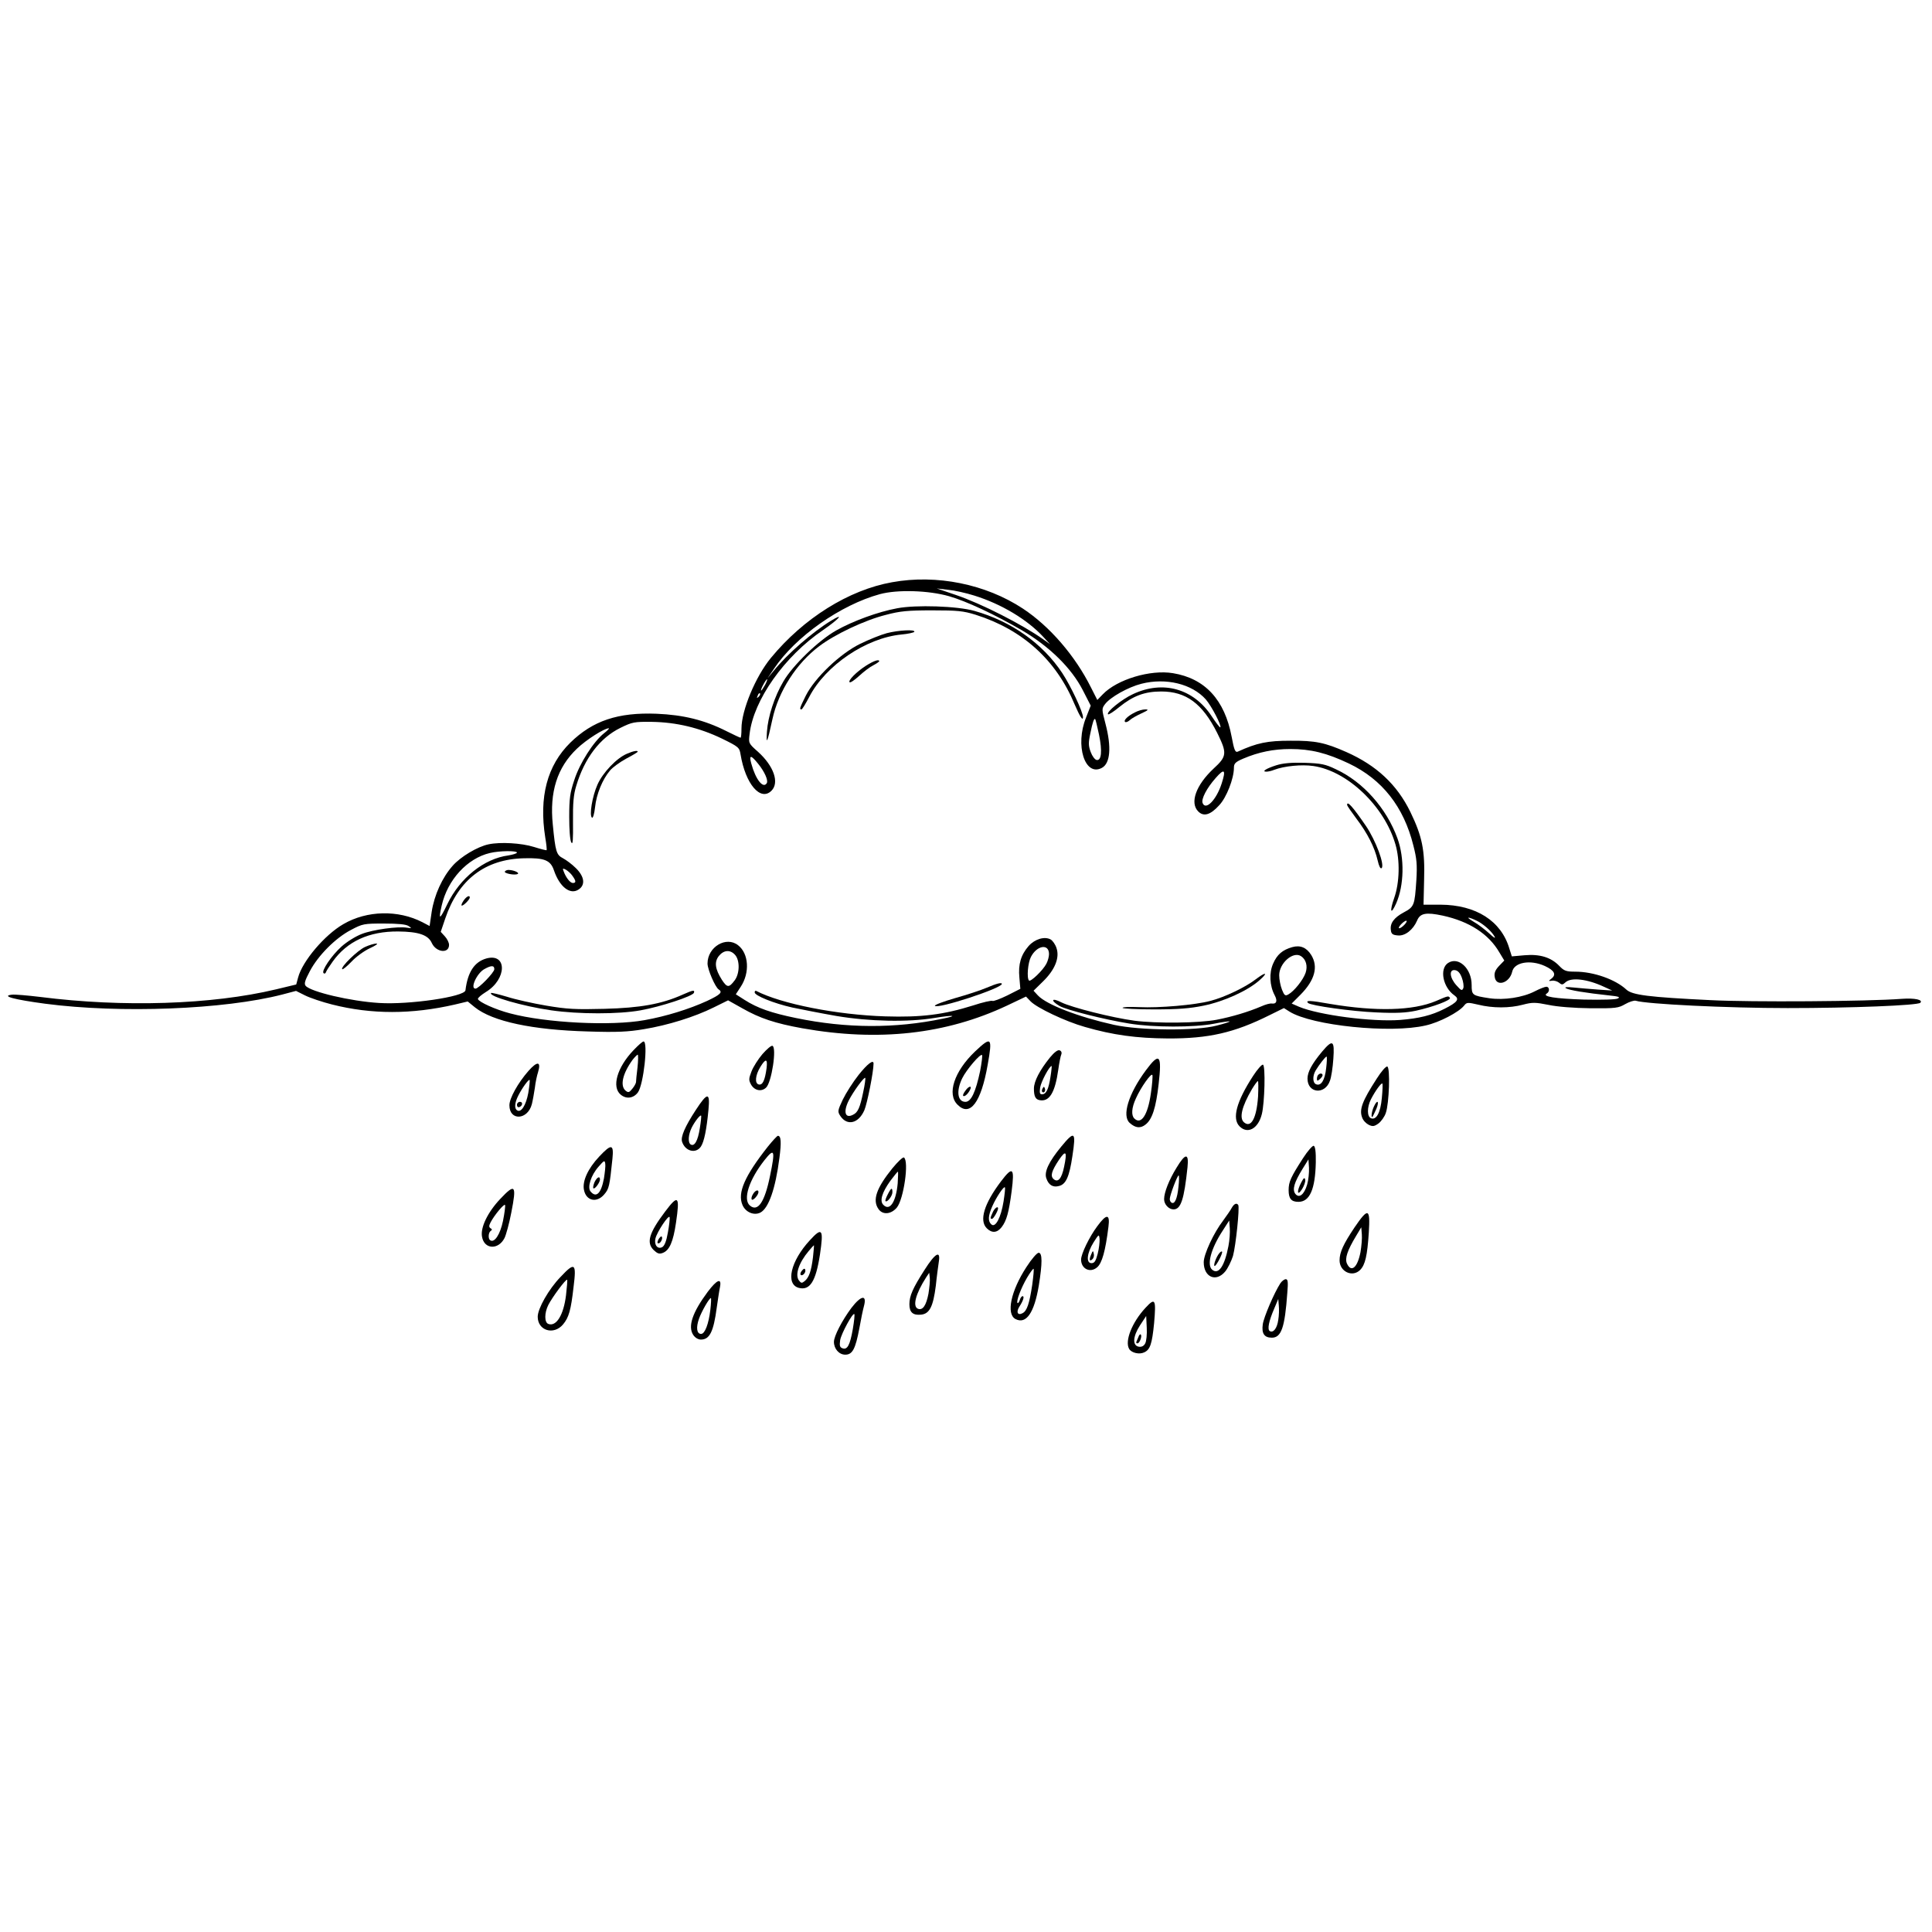
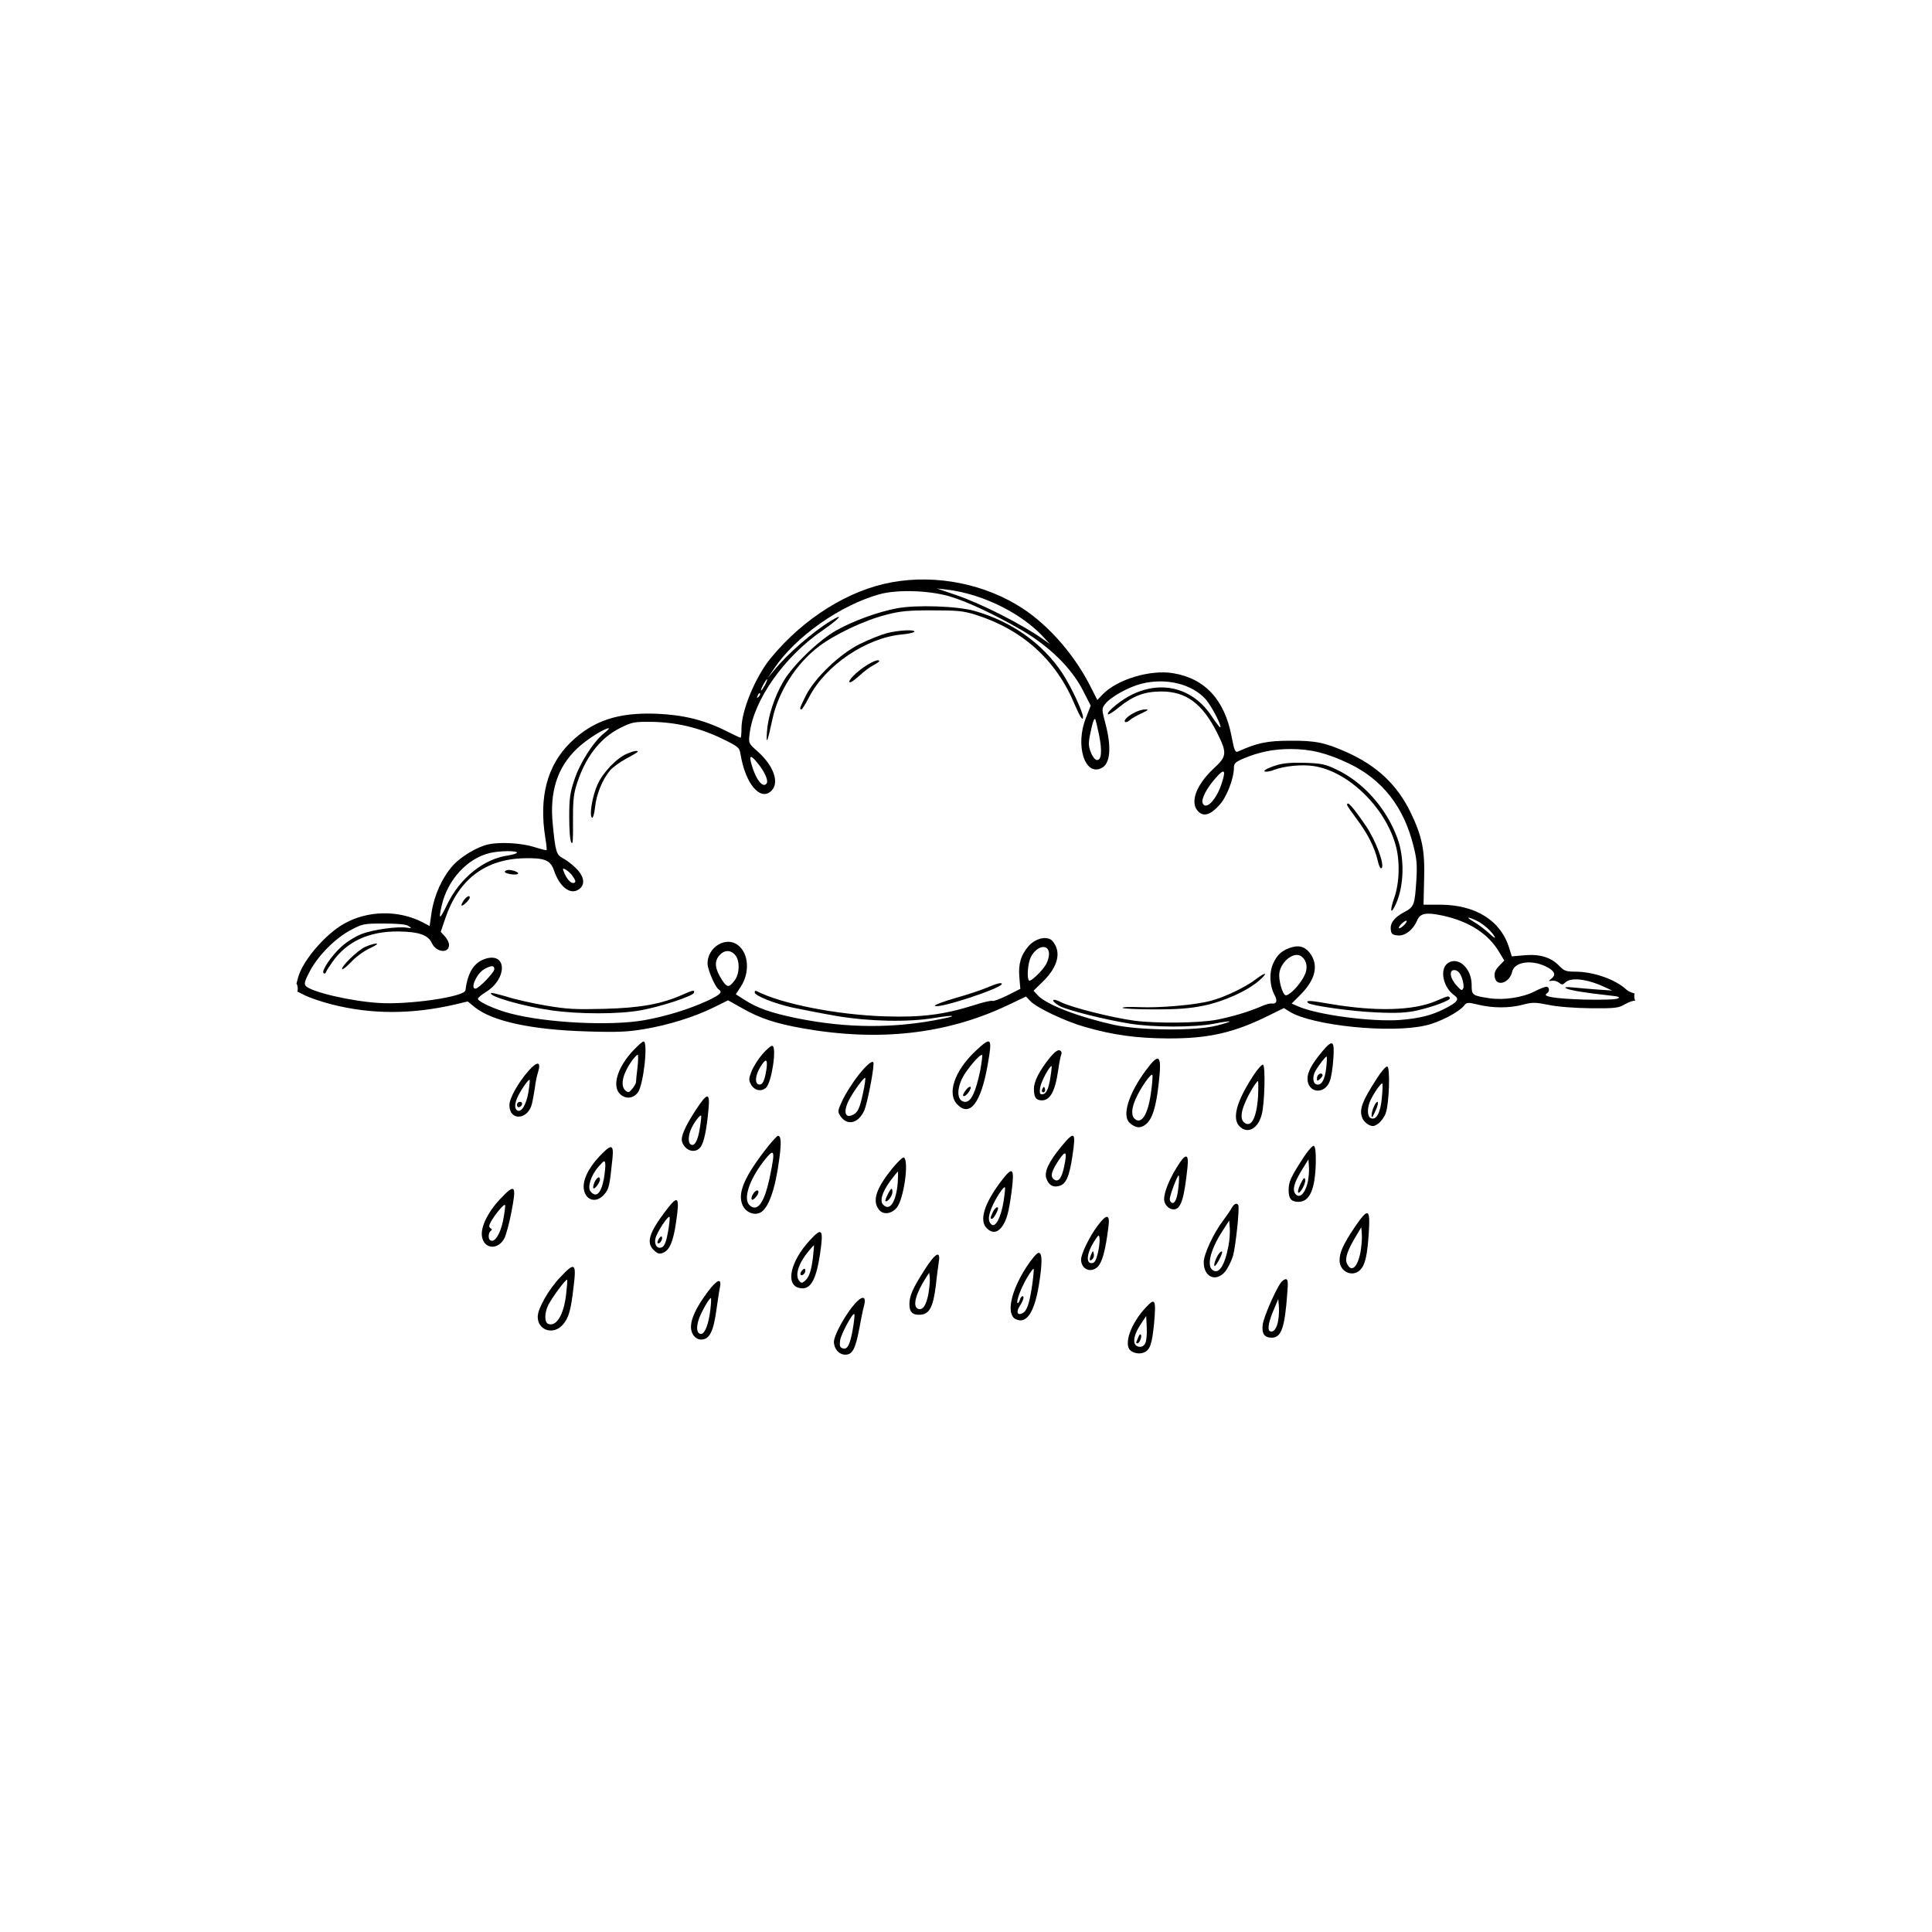
- <svg xmlns="http://www.w3.org/2000/svg" version="1.0" width="1024pt" height="1024pt" viewBox="0 0 1024 1024" preserveAspectRatio="xMidYMid meet">
-   <g transform="translate(0,1024) scale(0.1,-0.1)" fill="#000000" stroke="none">
-     <path d="M4728 7154 c-230 -41 -469 -191 -642 -401 -81 -98 -156 -278 -156 -374 0 -27 -2 -49 -5 -49 -3 0 -37 16 -75 35 -117 59 -228 86 -370 92 -205 8 -338 -37 -457 -153 -123 -121 -167 -288 -133 -503 6 -35 9 -65 7 -67 -1 -2 -32 6 -67 17 -67 21 -179 27 -240 14 -59 -12 -149 -66 -191 -114 -55 -62 -97 -154 -111 -244 l-11 -75 -38 20 c-128 66 -294 63 -419 -10 -99 -57 -217 -196 -240 -283 l-10 -37 -108 -26 c-340 -81 -809 -96 -1249 -40 -67 8 -134 14 -150 12 -59 -7 12 -26 177 -48 397 -52 948 -31 1257 49 l72 19 48 -24 c26 -13 91 -35 143 -48 209 -53 422 -53 652 0 l67 16 38 -31 c94 -75 305 -120 600 -128 153 -5 212 -2 295 12 128 21 269 65 370 115 l77 38 75 -42 c93 -53 174 -80 318 -106 405 -72 762 -32 1085 120 l101 48 24 -25 c32 -34 185 -107 288 -136 149 -43 273 -60 440 -61 216 -1 352 30 540 124 l75 37 30 -19 c119 -74 536 -117 722 -73 72 16 175 70 203 105 14 18 19 18 75 5 77 -19 166 -19 237 0 50 13 65 13 135 -1 46 -10 136 -17 223 -18 134 -1 148 1 184 22 21 12 46 20 55 18 58 -18 484 -39 806 -39 337 0 689 14 703 28 16 16 -29 26 -98 21 -183 -14 -799 -18 -1013 -7 -329 16 -416 27 -447 56 -58 54 -174 95 -271 95 -48 0 -59 4 -84 30 -44 46 -103 64 -184 57 l-68 -6 -13 41 c-43 147 -177 232 -365 233 l-90 0 3 130 c5 159 -10 232 -73 362 -71 145 -179 246 -339 317 -113 50 -164 61 -296 60 -122 0 -177 -11 -280 -58 -13 -5 -19 9 -32 79 -37 196 -141 309 -311 337 -120 20 -296 -33 -372 -112 l-29 -30 -34 67 c-84 168 -218 323 -360 417 -197 130 -458 183 -694 140z m437 -71 c144 -45 280 -127 365 -219 l35 -38 -35 25 c-111 79 -331 191 -465 236 l-100 34 60 -7 c33 -3 96 -17 140 -31z m-135 -3 c91 -26 241 -96 387 -181 146 -86 262 -200 322 -317 l42 -82 -25 -64 c-59 -146 -6 -314 84 -266 45 24 52 110 19 235 -20 76 -20 79 -2 103 28 37 122 90 193 108 130 33 268 -1 341 -83 31 -36 85 -140 77 -148 -2 -3 -23 24 -46 59 -96 146 -258 192 -417 117 -59 -27 -144 -96 -132 -107 3 -3 30 14 60 39 73 59 134 82 222 82 132 0 218 -64 296 -219 54 -108 52 -125 -19 -190 -93 -87 -127 -181 -81 -227 29 -29 65 -18 111 33 39 41 78 142 78 198 0 23 7 31 49 49 82 35 161 51 250 51 109 0 193 -21 311 -77 176 -84 290 -229 341 -434 18 -70 21 -101 16 -184 -9 -134 -11 -141 -67 -171 -52 -28 -74 -58 -68 -95 2 -19 10 -25 37 -27 38 -4 81 30 102 79 16 39 47 45 136 26 141 -31 243 -97 300 -195 l26 -43 -27 -28 c-20 -21 -27 -37 -24 -57 6 -57 79 -36 93 26 11 50 96 65 173 30 50 -23 62 -45 36 -66 -18 -14 -18 -15 2 -12 11 2 28 -3 38 -11 14 -12 19 -11 34 3 30 27 115 17 203 -24 l44 -20 -75 5 c-41 3 -100 8 -130 11 -37 4 -50 2 -40 -4 15 -10 107 -25 229 -38 50 -5 60 -9 46 -16 -10 -6 -81 -8 -179 -6 -154 5 -224 16 -198 32 17 10 15 36 -2 36 -8 0 -36 -11 -63 -25 -63 -32 -161 -47 -238 -36 -92 14 -95 16 -95 71 0 87 -70 152 -125 116 -47 -31 -27 -130 34 -172 28 -20 16 -36 -53 -71 -69 -35 -135 -51 -236 -59 -148 -11 -430 26 -535 70 l-39 17 47 47 c76 77 95 148 57 210 -25 40 -58 54 -101 42 -52 -15 -80 -39 -101 -87 -22 -49 -19 -117 8 -168 16 -30 10 -47 -14 -44 -10 2 -35 -5 -57 -15 -68 -29 -154 -55 -237 -71 -94 -18 -319 -20 -435 -5 -119 16 -332 70 -387 97 -52 27 -61 11 -10 -19 37 -21 238 -72 369 -93 127 -21 344 -21 449 -1 44 9 81 14 83 12 2 -2 -29 -12 -69 -22 -110 -29 -405 -26 -543 4 -189 42 -358 107 -404 156 l-23 25 49 48 c64 62 90 126 73 177 -6 20 -21 41 -32 47 -32 17 -83 2 -116 -35 -41 -47 -56 -97 -49 -168 l5 -59 -69 -35 c-39 -19 -74 -32 -79 -29 -5 3 -51 -7 -102 -24 -156 -49 -275 -64 -466 -58 -255 8 -551 66 -684 135 -5 2 -8 -1 -8 -8 0 -17 101 -58 199 -80 48 -10 154 -31 235 -45 173 -29 377 -34 521 -10 98 16 127 13 43 -4 -254 -53 -511 -52 -778 3 -132 27 -206 53 -273 96 l-47 30 26 40 c49 74 43 176 -14 220 -63 50 -162 -9 -162 -97 0 -31 41 -126 59 -137 23 -15 9 -28 -61 -61 -96 -44 -219 -82 -332 -102 -176 -32 -522 -15 -713 36 -77 20 -165 60 -170 76 -1 6 18 22 42 37 112 68 114 208 3 178 -63 -18 -99 -71 -111 -169 -5 -34 -298 -77 -457 -67 -151 9 -363 59 -390 91 -9 11 -4 28 22 77 44 84 137 177 218 219 62 33 69 34 175 34 74 0 117 -4 130 -13 19 -12 18 -13 -8 -9 -48 8 -180 -10 -239 -33 -32 -12 -79 -41 -108 -67 -53 -48 -108 -129 -95 -141 4 -4 10 -2 12 4 2 7 18 32 36 57 77 108 193 161 347 160 108 -1 160 -18 179 -62 23 -49 91 -57 91 -9 0 12 -10 32 -22 45 l-22 24 24 71 c70 206 211 314 417 319 108 3 141 -10 159 -64 30 -88 86 -131 130 -102 38 24 32 69 -14 114 -20 20 -51 43 -68 52 -35 18 -40 34 -54 178 -18 173 23 303 128 403 50 48 145 108 169 108 4 0 -7 -12 -25 -26 -56 -44 -130 -160 -158 -248 -23 -68 -27 -99 -27 -196 0 -66 4 -124 11 -135 8 -15 10 12 9 110 -1 99 3 144 17 189 44 148 126 255 234 308 63 31 73 33 167 32 129 -2 252 -31 372 -89 88 -43 92 -47 98 -83 26 -158 106 -251 164 -193 43 43 12 131 -71 206 -51 45 -51 46 -45 95 21 180 184 411 390 551 87 60 115 94 40 48 -95 -58 -229 -174 -302 -264 l-33 -40 34 50 c113 170 353 339 562 396 93 25 257 20 366 -11z m-975 -470 c-9 -16 -18 -30 -21 -30 -2 0 2 14 11 30 9 17 18 30 21 30 2 0 -2 -13 -11 -30z m-34 -63 c-10 -9 -11 -8 -5 6 3 10 9 15 12 12 3 -3 0 -11 -7 -18z m1804 -201 c18 -88 13 -139 -13 -134 -9 2 -23 20 -31 42 -12 32 -13 48 -2 99 12 60 20 82 26 75 2 -2 11 -39 20 -82z m-1806 -155 c34 -42 54 -88 45 -102 -19 -31 -59 19 -82 104 -13 47 -2 47 37 -2z m2456 -104 c-28 -87 -85 -145 -101 -103 -8 21 22 79 69 132 47 54 56 45 32 -29z m-3735 -366 c0 -4 -21 -11 -46 -15 -128 -17 -256 -119 -323 -258 -41 -85 -48 -87 -30 -8 31 137 136 251 256 279 50 12 143 13 143 2z m294 -123 c20 -28 20 -38 2 -38 -14 0 -37 29 -49 63 -6 15 -4 16 13 7 10 -6 26 -20 34 -32z m4806 -245 c36 -22 70 -55 82 -78 6 -11 -6 -4 -28 17 -22 20 -59 49 -84 63 -27 16 -35 24 -20 20 14 -4 36 -14 50 -22z m-395 -13 c-10 -11 -23 -20 -28 -20 -6 0 -2 9 8 20 10 11 23 20 28 20 6 0 2 -9 -8 -20z m-1885 -157 c0 -13 -6 -36 -14 -51 -18 -35 -84 -98 -92 -89 -13 13 -6 94 10 125 32 62 96 72 96 15z m-1664 -4 c26 -29 25 -99 -2 -135 -30 -40 -40 -40 -68 3 -36 57 -41 94 -16 126 26 32 60 35 86 6z m3000 -7 c26 -17 36 -52 24 -88 -13 -38 -61 -98 -92 -115 -16 -9 -21 -5 -33 25 -8 20 -15 54 -15 77 0 64 74 129 116 101z m-4276 -69 c0 -17 -83 -103 -100 -103 -30 0 8 83 48 104 36 20 52 20 52 -1z m5128 -45 c8 -21 11 -45 8 -55 -7 -16 -11 -14 -37 15 -36 40 -40 85 -7 80 15 -2 27 -15 36 -40z" />
-     <path d="M4755 7016 c-102 -19 -233 -67 -322 -117 -93 -52 -232 -186 -281 -271 -47 -79 -82 -187 -87 -266 -5 -75 2 -59 29 66 32 148 127 296 248 387 83 63 241 138 353 166 75 20 116 24 245 24 135 0 165 -3 230 -23 250 -79 428 -240 526 -476 27 -63 44 -90 44 -67 0 28 -65 166 -110 234 -104 157 -270 274 -465 329 -91 26 -311 33 -410 14z" />
-     <path d="M4700 6884 c-30 -8 -93 -33 -140 -56 -107 -52 -241 -180 -289 -275 -33 -67 -35 -73 -23 -73 4 0 22 30 41 66 87 168 302 313 489 331 34 3 65 10 68 14 8 14 -85 9 -146 -7z" />
-     <path d="M4589 6711 c-51 -33 -95 -78 -86 -87 4 -4 26 11 51 34 24 22 58 48 75 56 17 9 31 19 31 21 0 13 -30 2 -71 -24z" />
-     <path d="M6015 6464 c-38 -19 -61 -42 -52 -50 4 -4 15 0 25 9 9 9 38 25 62 36 37 17 40 21 20 21 -14 0 -38 -7 -55 -16z" />
-     <path d="M3323 6245 c-55 -23 -128 -100 -156 -163 -28 -62 -45 -166 -29 -176 5 -3 12 21 16 56 7 68 39 147 79 194 14 17 53 45 86 63 34 18 61 34 61 37 0 8 -25 3 -57 -11z" />
-     <path d="M6765 6184 c-54 -17 -80 -34 -53 -34 9 0 28 4 42 10 53 20 145 29 207 20 180 -26 376 -212 435 -415 25 -85 22 -203 -6 -283 -26 -74 -19 -95 10 -30 42 95 45 239 7 344 -58 160 -182 300 -327 367 -56 27 -78 31 -165 34 -70 2 -115 -2 -150 -13z" />
-     <path d="M7140 5973 c1 -5 23 -37 50 -73 57 -75 96 -151 112 -221 7 -31 15 -46 21 -40 17 17 -31 146 -83 223 -70 102 -101 137 -100 111z" />
-     <path d="M2676 5621 c-7 -10 54 -22 68 -13 11 6 -20 20 -46 21 -9 1 -19 -3 -22 -8z" />
-     <path d="M2456 5465 c-9 -14 -13 -25 -8 -25 10 0 42 33 42 43 0 15 -19 5 -34 -18z" />
-     <path d="M1935 5221 c-40 -18 -132 -108 -121 -118 3 -3 25 15 49 40 24 26 67 57 97 71 31 14 46 25 35 25 -11 0 -38 -8 -60 -18z" />
-     <path d="M6655 5049 c-53 -41 -165 -95 -240 -114 -82 -22 -272 -38 -377 -33 -49 2 -88 1 -88 -4 0 -4 75 -8 168 -8 126 0 190 5 262 20 108 22 233 79 295 134 49 43 35 47 -20 5z" />
-     <path d="M5230 5005 c-30 -13 -106 -38 -167 -55 -62 -18 -110 -36 -108 -41 12 -19 355 93 355 116 0 9 -26 3 -80 -20z" />
-     <path d="M3620 4969 c-113 -51 -227 -71 -415 -76 -154 -4 -198 -2 -310 17 -71 12 -165 33 -208 47 -44 13 -81 22 -84 20 -17 -17 171 -71 319 -92 146 -21 357 -21 473 0 106 19 277 75 283 93 5 16 -4 15 -58 -9z" />
-     <path d="M7610 4934 c-121 -51 -317 -56 -560 -15 -107 19 -132 20 -117 5 14 -14 234 -45 362 -50 106 -5 157 -2 210 9 90 20 187 56 180 68 -8 12 -10 11 -75 -17z" />
-     <path d="M3358 4674 c-88 -92 -117 -196 -68 -236 30 -25 68 -19 91 12 30 41 55 270 30 270 -6 0 -29 -21 -53 -46z m21 -91 c-5 -38 -8 -73 -8 -79 -1 -7 -9 -22 -20 -35 -16 -20 -21 -21 -35 -10 -31 26 -16 91 37 164 12 15 24 27 27 27 3 0 3 -30 -1 -67z" />
-     <path d="M5168 4667 c-111 -106 -150 -226 -93 -282 66 -67 125 11 160 212 26 146 20 152 -67 70z m27 -103 c-24 -113 -48 -164 -78 -164 -42 0 -50 57 -17 125 22 45 96 132 105 123 3 -3 -2 -41 -10 -84z" />
-     <path d="M5116 4458 c-9 -12 -14 -24 -11 -26 6 -7 24 8 35 29 15 27 -5 25 -24 -3z" />
-     <path d="M7008 4667 c-55 -66 -78 -109 -78 -144 0 -78 93 -87 119 -11 7 18 15 70 18 116 7 98 -3 105 -59 39z m21 -88 c-7 -65 -27 -96 -53 -86 -19 7 -20 44 -3 73 19 31 51 73 58 74 3 0 2 -28 -2 -61z" />
-     <path d="M6987 4543 c-4 -3 -7 -13 -7 -21 0 -12 3 -12 15 -2 8 7 15 16 15 21 0 11 -14 12 -23 2z" />
-     <path d="M4041 4653 c-22 -26 -49 -68 -58 -92 -15 -39 -15 -46 -2 -70 18 -31 54 -39 79 -16 30 27 58 214 34 222 -7 2 -30 -18 -53 -44z m22 -75 c-9 -65 -21 -90 -41 -86 -23 5 -19 49 8 93 29 47 39 44 33 -7z" />
-     <path d="M5565 4635 c-54 -67 -85 -126 -85 -165 0 -40 8 -57 30 -61 52 -10 82 40 99 161 5 36 12 72 16 81 4 10 0 19 -9 22 -9 4 -28 -10 -51 -38z m3 -101 c-10 -67 -23 -94 -45 -94 -12 0 -14 7 -10 36 5 31 49 114 61 114 1 0 -1 -25 -6 -56z" />
-     <path d="M5526 4471 c-4 -7 -5 -15 -2 -18 9 -9 19 4 14 18 -4 11 -6 11 -12 0z" />
-     <path d="M6074 4568 c-93 -125 -129 -243 -86 -280 30 -27 57 -30 84 -8 35 27 55 90 69 214 18 156 5 171 -67 74z m26 -122 c-16 -116 -52 -170 -88 -134 -17 17 -14 57 8 105 27 61 83 139 88 125 2 -7 -1 -50 -8 -96z" />
-     <path d="M2801 4564 c-56 -64 -101 -145 -101 -182 0 -84 97 -79 119 6 5 20 12 60 16 87 3 28 11 65 17 83 17 57 -4 59 -51 6z m-1 -117 c-12 -65 -38 -106 -59 -92 -16 9 -13 41 6 78 20 40 55 88 60 83 2 -2 -1 -33 -7 -69z" />
-     <path d="M2740 4384 c0 -9 5 -14 12 -12 18 6 21 28 4 28 -9 0 -16 -7 -16 -16z" />
-     <path d="M4551 4543 c-30 -38 -67 -96 -84 -131 -28 -59 -28 -64 -13 -87 36 -54 96 -40 127 30 15 34 49 204 49 248 0 23 -32 -1 -79 -60z m24 -92 c-17 -82 -28 -107 -53 -119 -43 -23 -54 15 -23 76 24 47 81 125 87 119 2 -2 -2 -36 -11 -76z" />
-     <path d="M6642 4538 c-89 -137 -113 -227 -72 -268 43 -43 99 -12 118 65 15 59 20 257 6 262 -6 2 -30 -25 -52 -59z m26 -110 c-8 -115 -37 -168 -74 -137 -27 22 -13 83 42 177 14 23 28 42 31 42 3 0 3 -37 1 -82z" />
-     <path d="M7297 4523 c-77 -119 -94 -164 -77 -207 5 -15 21 -31 35 -38 21 -10 30 -8 52 8 14 11 32 36 38 55 18 50 24 241 8 246 -7 3 -32 -26 -56 -64z m27 -103 c-7 -77 -29 -118 -57 -107 -22 8 -22 58 -1 100 23 45 55 89 61 84 2 -3 1 -37 -3 -77z" />
-     <path d="M7282 4375 c-12 -25 -17 -63 -7 -54 2 3 11 22 20 42 17 41 5 52 -13 12z" />
-     <path d="M3688 4357 c-57 -87 -81 -142 -73 -168 16 -51 73 -66 100 -26 17 26 30 89 40 195 9 94 -5 94 -67 -1z m21 -98 c-10 -65 -28 -97 -48 -85 -16 10 -13 52 5 89 17 34 45 69 50 64 2 -2 -1 -32 -7 -68z" />
-     <path d="M4070 4163 c-123 -156 -162 -245 -135 -309 16 -39 61 -58 95 -41 44 23 80 126 101 289 11 84 9 118 -8 118 -4 0 -28 -26 -53 -57z m11 -157 c-28 -137 -64 -191 -106 -156 -39 32 -5 137 77 241 53 67 58 54 29 -85z" />
-     <path d="M3990 3909 c-7 -11 -9 -24 -5 -27 7 -7 35 25 35 40 0 16 -19 8 -30 -13z" />
-     <path d="M5625 4163 c-66 -80 -92 -135 -79 -169 12 -35 35 -49 67 -40 37 9 55 50 71 159 20 130 12 136 -59 50z m15 -107 c-13 -63 -32 -85 -55 -66 -19 16 -13 41 28 103 37 54 44 44 27 -37z" />
-     <path d="M6906 4101 c-65 -101 -76 -125 -76 -169 0 -45 14 -62 52 -62 60 0 89 67 92 209 1 56 -3 85 -11 88 -6 2 -32 -27 -57 -66z m22 -140 c-16 -54 -43 -74 -63 -48 -16 23 -6 59 39 132 l31 50 3 -45 c1 -25 -3 -65 -10 -89z" />
-     <path d="M6897 3973 c-25 -47 -22 -76 4 -36 11 18 19 40 17 50 -3 14 -8 11 -21 -14z" />
-     <path d="M3176 4110 c-60 -64 -90 -130 -81 -176 11 -59 68 -72 108 -24 25 29 28 43 43 188 8 79 -5 81 -70 12z m25 -116 c-15 -80 -41 -105 -71 -69 -18 22 2 86 43 132 29 33 32 35 35 15 2 -11 -2 -46 -7 -78z" />
-     <path d="M3151 3974 c-6 -15 -9 -29 -6 -32 7 -7 34 29 35 46 0 21 -16 13 -29 -14z" />
-     <path d="M4730 4048 c-85 -105 -107 -169 -74 -216 22 -32 66 -29 97 7 37 44 66 248 38 266 -6 3 -33 -23 -61 -57z m28 -80 c-9 -99 -42 -149 -76 -114 -21 20 -7 66 36 126 20 27 39 50 41 50 2 0 1 -28 -1 -62z" />
-     <path d="M4705 3909 c-9 -17 -14 -33 -12 -35 9 -9 37 27 37 47 0 27 -7 24 -25 -12z" />
-     <path d="M6236 4051 c-40 -65 -66 -131 -66 -167 0 -28 25 -54 50 -54 39 0 56 53 74 223 8 77 -11 76 -58 -2z m10 -102 c-6 -62 -20 -94 -37 -83 -5 3 -9 11 -9 19 0 19 40 125 47 125 3 0 3 -28 -1 -61z" />
-     <path d="M5305 3978 c-89 -118 -116 -207 -75 -248 27 -27 55 -25 79 6 26 34 38 77 53 191 16 125 6 134 -57 51z m14 -106 c-14 -87 -43 -140 -64 -122 -20 17 -18 46 5 98 22 49 60 105 66 99 3 -2 -1 -36 -7 -75z" />
-     <path d="M5262 3815 c-14 -31 -15 -35 -4 -35 8 0 32 43 32 55 0 15 -19 1 -28 -20z" />
-     <path d="M2651 3885 c-66 -70 -106 -152 -96 -201 12 -66 86 -70 119 -6 8 16 25 77 36 135 29 147 21 157 -59 72z m15 -116 c-15 -72 -45 -117 -67 -103 -13 7 -11 41 2 50 8 5 8 9 -1 14 -9 6 -9 13 0 31 21 40 74 103 77 92 2 -6 -3 -44 -11 -84z" />
-     <path d="M3525 3818 c-85 -113 -100 -164 -61 -203 20 -19 30 -23 48 -16 36 13 56 58 71 161 21 142 12 151 -58 58z m15 -110 c-8 -47 -18 -71 -30 -78 -25 -13 -44 12 -36 46 9 36 70 127 75 113 2 -7 -2 -43 -9 -81z" />
-     <path d="M3490 3671 c-7 -15 -7 -21 0 -21 12 0 25 28 17 36 -3 3 -10 -4 -17 -15z" />
-     <path d="M6529 3839 c-6 -12 -27 -42 -46 -68 -50 -65 -103 -179 -103 -221 0 -79 65 -108 114 -49 14 17 32 54 41 82 15 54 36 256 28 270 -8 13 -22 7 -34 -14z m-18 -203 c-20 -106 -52 -154 -86 -126 -30 25 -7 112 56 208 l34 53 3 -40 c2 -22 -1 -65 -7 -95z" />
-     <path d="M6462 3597 c-16 -19 -33 -67 -24 -67 9 0 45 70 39 76 -2 3 -9 -1 -15 -9z" />
-     <path d="M7179 3734 c-59 -88 -79 -132 -79 -174 0 -60 68 -92 109 -51 27 27 38 76 46 199 8 129 -3 133 -76 26z m32 -130 c-16 -83 -49 -111 -72 -61 -12 27 2 69 49 147 l27 45 3 -37 c2 -21 -2 -63 -7 -94z" />
-     <path d="M5816 3741 c-42 -56 -86 -147 -86 -177 0 -49 48 -73 85 -41 26 22 44 86 60 215 9 69 -10 70 -59 3z m2 -146 c-10 -39 -17 -50 -33 -50 -30 0 -24 54 11 110 28 44 29 45 32 18 1 -16 -3 -50 -10 -78z" />
-     <path d="M5783 3590 c-12 -28 -8 -39 8 -23 6 6 9 19 6 29 -3 17 -5 16 -14 -6z" />
-     <path d="M4293 3667 c-103 -111 -131 -234 -59 -253 59 -15 90 34 112 177 20 135 12 147 -53 76z m16 -90 c-9 -74 -21 -108 -44 -127 -15 -12 -19 -12 -31 4 -21 30 0 93 52 155 14 17 27 31 28 31 1 0 -1 -28 -5 -63z" />
-     <path d="M4251 3506 c-8 -9 -11 -19 -7 -23 9 -9 29 13 24 27 -2 8 -8 7 -17 -4z" />
-     <path d="M5440 3524 c-82 -126 -108 -248 -58 -275 57 -30 100 33 124 178 19 118 19 173 -1 173 -9 0 -38 -34 -65 -76z m31 -94 c-15 -100 -28 -138 -51 -150 -26 -14 -35 5 -18 33 21 32 29 57 18 57 -5 0 -12 -9 -15 -21 -4 -11 -9 -18 -12 -15 -8 8 18 78 50 133 17 29 33 50 35 48 3 -2 -1 -40 -7 -85z" />
-     <path d="M4900 3509 c-62 -97 -80 -137 -80 -182 0 -43 19 -59 61 -55 46 4 65 43 79 153 5 50 13 107 16 128 10 62 -19 46 -76 -44z m21 -126 c-12 -62 -30 -89 -55 -80 -31 12 -13 80 43 167 l16 24 3 -26 c2 -15 -2 -53 -7 -85z" />
-     <path d="M2971 3472 c-63 -65 -121 -168 -121 -211 0 -74 85 -99 134 -41 31 37 42 75 56 199 16 127 7 134 -69 53z m29 -97 c-13 -106 -52 -168 -94 -152 -21 8 -21 58 0 100 20 40 94 140 100 134 2 -2 -1 -39 -6 -82z" />
-     <path d="M6786 3438 c-33 -51 -88 -180 -93 -217 -7 -49 8 -71 48 -71 50 0 69 53 82 238 5 58 3 72 -8 72 -8 0 -21 -10 -29 -22z m-11 -194 c-6 -44 -26 -70 -45 -59 -14 9 -5 53 24 120 l21 50 3 -35 c2 -19 1 -53 -3 -76z" />
-     <path d="M3751 3393 c-81 -109 -106 -183 -77 -228 10 -15 26 -25 41 -25 46 0 67 41 84 170 6 41 13 90 17 108 10 51 -16 40 -65 -25z m14 -95 c-9 -76 -29 -128 -49 -128 -23 0 -28 33 -11 81 14 39 54 109 63 109 2 0 1 -28 -3 -62z" />
-     <path d="M4512 3307 c-49 -66 -92 -149 -92 -179 0 -37 27 -68 60 -68 38 0 54 29 75 141 8 46 19 98 24 116 17 63 -15 58 -67 -10z m8 -112 c-15 -85 -29 -111 -55 -101 -14 5 -16 14 -12 43 6 35 67 147 75 138 3 -3 -1 -38 -8 -80z" />
-     <path d="M6072 3309 c-72 -77 -112 -178 -87 -219 13 -21 54 -30 79 -18 32 14 42 44 53 155 11 127 6 137 -45 82z m-2 -189 c-7 -14 -19 -20 -33 -18 -36 5 -33 54 5 113 l33 50 3 -62 c2 -35 -2 -72 -8 -83z" />
-     <path d="M6034 3154 c-4 -10 -9 -22 -11 -26 -2 -5 0 -8 6 -8 11 0 26 39 17 47 -3 3 -9 -3 -12 -13z" />
+ <svg xmlns="http://www.w3.org/2000/svg" version="1.0" id="레이어_1" x="0px" y="0px" viewBox="0 0 1024 1024" style="enable-background:new 0 0 1024 1024;" xml:space="preserve">
+   <g transform="translate(0,1024) scale(0.1,-0.1)">
+     <path d="M8663.6,4974.4c-21.6,5.8-34.9,12.5-43.6,20.6c-58,54-174,95-271,95c-48,0-59,4-84,30c-44,46-103,64-184,57l-68-6l-13,41   c-43,147-177,232-365,233h-90l3,130c5,159-10,232-73,362c-71,145-179,246-339,317c-113,50-164,61-296,60c-122,0-177-11-280-58   c-13-5-19,9-32,79c-37,196-141,309-311,337c-120,20-296-33-372-112l-29-30l-34,67c-84,168-218,323-360,417   c-197,130-458,183-694,140c-230-41-469-191-642-401c-81-98-156-278-156-374c0-27-2-49-5-49c-3,0-37,16-75,35c-117,59-228,86-370,92   c-205,8-338-37-457-153c-123-121-167-288-133-503c6-35,9-65,7-67c-1-2-32,6-67,17c-67,21-179,27-240,14c-59-12-149-66-191-114   c-55-62-97-154-111-244l-11-75l-38,20c-128,66-294,63-419-10c-99-57-217-196-240-283l-8.6-31.9c7.2-12.6,8.7-28.5,4.7-42.6   l40.9-20.4c26-13,91-35,143-48c209-53,422-53,652,0l67,16l38-31c94-75,305-120,600-128c153-5,212-2,295,12c128,21,269,65,370,115   l77,38l75-42c93-53,174-80,318-106c405-72,762-32,1085,120l101,48l24-25c32-34,185-107,288-136c149-43,273-60,440-61   c216-1,352,30,540,124l75,37l30-19c119-74,536-117,722-73c72,16,175,70,203,105c14,18,19,18,75,5c77-19,166-19,237,0   c50,13,65,13,135-1c46-10,136-17,223-18c134-1,148,1,184,22c19.7,11.3,42.8,18.9,53,18.1   C8661.4,4947.8,8660.3,4961.8,8663.6,4974.4z M7790,5375c14-4,36-14,50-22c36-22,70-55,82-78c6-11-6-4-28,17c-22,20-59,49-84,63   C7783,5371,7775,5379,7790,5375z M5805,6428c2-2,11-39,20-82c18-88,13-139-13-134c-9,2-23,20-31,42c-12,32-13,48-2,99   C5791,6413,5799,6435,5805,6428z M5025,7114c33-3,96-17,140-31c144-45,280-127,365-219l35-38l-35,25c-111,79-331,191-465,236   l-100,34L5025,7114z M4045,6610c9,17,18,30,21,30c2,0-2-13-11-30c-9-16-18-30-21-30C4032,6580,4036,6594,4045,6610z M4016,6553   c3,10,9,15,12,12c3-3,0-11-7-18C4011,6538,4010,6539,4016,6553z M2341,5440c31,137,136,251,256,279c50,12,143,13,143,2   c0-4-21-11-46-15c-128-17-256-119-323-258C2330,5363,2323,5361,2341,5440z M2568,5104c36,20,52,20,52-1c0-17-83-103-100-103   C2490,5000,2528,5083,2568,5104z M3826,5047c-36,57-41,94-16,126c26,32,60,35,86,6c26-29,25-99-2-135   C3864,5004,3854,5004,3826,5047z M5454,5043c-13,13-6,94,10,125c32,62,96,72,96,15c0-13-6-36-14-51C5528,5097,5462,5034,5454,5043z    M6828,4969c-16-9-21-5-33,25c-8,20-15,54-15,77c0,64,74,129,116,101c26-17,36-52,24-88C6907,5046,6859,4986,6828,4969z M7756,5003   c-7-16-11-14-37,15c-36,40-40,85-7,80c15-2,27-15,36-40C7756,5037,7759,5013,7756,5003z M8575,4948c-10-6-81-8-179-6   c-154,5-224,16-198,32c17,10,15,36-2,36c-8,0-36-11-63-25c-63-32-161-47-238-36c-92,14-95,16-95,71c0,87-70,152-125,116   c-47-31-27-130,34-172c28-20,16-36-53-71c-69-35-135-51-236-59c-148-11-430,26-535,70l-39,17l47,47c76,77,95,148,57,210   c-25,40-58,54-101,42c-52-15-80-39-101-87c-22-49-19-117,8-168c16-30,10-47-14-44c-10,2-35-5-57-15c-68-29-154-55-237-71   c-94-18-319-20-435-5c-119,16-332,70-387,97c-52,27-61,11-10-19c37-21,238-72,369-93c127-21,344-21,449-1c44,9,81,14,83,12   c2-2-29-12-69-22c-110-29-405-26-543,4c-189,42-358,107-404,156l-23,25l49,48c64,62,90,126,73,177c-6,20-21,41-32,47   c-32,17-83,2-116-35c-41-47-56-97-49-168l5-59l-69-35c-39-19-74-32-79-29s-51-7-102-24c-156-49-275-64-466-58   c-255,8-551,66-684,135c-5,2-8-1-8-8c0-17,101-58,199-80c48-10,154-31,235-45c173-29,377-34,521-10c98,16,127,13,43-4   c-254-53-511-52-778,3c-132,27-206,53-273,96l-47,30l26,40c49,74,43,176-14,220c-63,50-162-9-162-97c0-31,41-126,59-137   c23-15,9-28-61-61c-96-44-219-82-332-102c-176-32-522-15-713,36c-77,20-165,60-170,76c-1,6,18,22,42,37c112,68,114,208,3,178   c-63-18-99-71-111-169c-5-34-298-77-457-67c-151,9-363,59-390,91c-9,11-4,28,22,77c44,84,137,177,218,219c62,33,69,34,175,34   c74,0,117-4,130-13c19-12,18-13-8-9c-48,8-180-10-239-33c-32-12-79-41-108-67c-53-48-108-129-95-141c4-4,10-2,12,4c2,7,18,32,36,57   c77,108,193,161,347,160c108-1,160-18,179-62c23-49,91-57,91-9c0,12-10,32-22,45l-22,24l24,71c70,206,211,314,417,319   c108,3,141-10,159-64c30-88,86-131,130-102c38,24,32,69-14,114c-20,20-51,43-68,52c-35,18-40,34-54,178c-18,173,23,303,128,403   c50,48,145,108,169,108c4,0-7-12-25-26c-56-44-130-160-158-248c-23-68-27-99-27-196c0-66,4-124,11-135c8-15,10,12,9,110   c-1,99,3,144,17,189c44,148,126,255,234,308c63,31,73,33,167,32c129-2,252-31,372-89c88-43,92-47,98-83c26-158,106-251,164-193   c43,43,12,131-71,206c-51,45-51,46-45,95c21,180,184,411,390,551c87,60,115,94,40,48c-95-58-229-174-302-264l-33-40l34,50   c113,170,353,339,562,396c93,25,257,20,366-11c91-26,241-96,387-181c146-86,262-200,322-317l42-82l-25-64c-59-146-6-314,84-266   c45,24,52,110,19,235c-20,76-20,79-2,103c28,37,122,90,193,108c130,33,268-1,341-83c31-36,85-140,77-148c-2-3-23,24-46,59   c-96,146-258,192-417,117c-59-27-144-96-132-107c3-3,30,14,60,39c73,59,134,82,222,82c132,0,218-64,296-219c54-108,52-125-19-190   c-93-87-127-181-81-227c29-29,65-18,111,33c39,41,78,142,78,198c0,23,7,31,49,49c82,35,161,51,250,51c109,0,193-21,311-77   c176-84,290-229,341-434c18-70,21-101,16-184c-9-134-11-141-67-171c-52-28-74-58-68-95c2-19,10-25,37-27c38-4,81,30,102,79   c16,39,47,45,136,26c141-31,243-97,300-195l26-43l-27-28c-20-21-27-37-24-57c6-57,79-36,93,26c11,50,96,65,173,30   c50-23,62-45,36-66c-18-14-18-15,2-12c11,2,28-3,38-11c14-12,19-11,34,3c30,27,115,17,203-24l44-20l-75,5c-41,3-100,8-130,11   c-37,4-50,2-40-4c15-10,107-25,229-38C8579,4959,8589,4955,8575,4948z M3000,5630c10-6,26-20,34-32c20-28,20-38,2-38   c-14,0-37,29-49,63C2981,5638,2983,5639,3000,5630z M4019,6191c34-42,54-88,45-102c-19-31-59,19-82,104   C3969,6240,3980,6240,4019,6191z M6475,6087c-28-87-85-145-101-103c-8,21,22,79,69,132C6490,6170,6499,6161,6475,6087z M7445,5340   c-10-11-23-20-28-20c-6,0-2,9,8,20c10,11,23,20,28,20C7459,5360,7455,5351,7445,5340z" />
+     <path d="M4755,7016c-102-19-233-67-322-117c-93-52-232-186-281-271c-47-79-82-187-87-266c-5-75,2-59,29,66c32,148,127,296,248,387   c83,63,241,138,353,166c75,20,116,24,245,24c135,0,165-3,230-23c250-79,428-240,526-476c27-63,44-90,44-67c0,28-65,166-110,234   c-104,157-270,274-465,329C5074,7028,4854,7035,4755,7016z" />
+     <path d="M4700,6884c-30-8-93-33-140-56c-107-52-241-180-289-275c-33-67-35-73-23-73c4,0,22,30,41,66c87,168,302,313,489,331   c34,3,65,10,68,14C4854,6905,4761,6900,4700,6884z" />
+     <path d="M4589,6711c-51-33-95-78-86-87c4-4,26,11,51,34c24,22,58,48,75,56c17,9,31,19,31,21C4660,6748,4630,6737,4589,6711z" />
+     <path d="M6015,6464c-38-19-61-42-52-50c4-4,15,0,25,9c9,9,38,25,62,36c37,17,40,21,20,21C6056,6480,6032,6473,6015,6464z" />
+     <path d="M3323,6245c-55-23-128-100-156-163c-28-62-45-166-29-176c5-3,12,21,16,56c7,68,39,147,79,194c14,17,53,45,86,63   c34,18,61,34,61,37C3380,6264,3355,6259,3323,6245z" />
+     <path d="M6765,6184c-54-17-80-34-53-34c9,0,28,4,42,10c53,20,145,29,207,20c180-26,376-212,435-415c25-85,22-203-6-283   c-26-74-19-95,10-30c42,95,45,239,7,344c-58,160-182,300-327,367c-56,27-78,31-165,34C6845,6199,6800,6195,6765,6184z" />
+     <path d="M7140,5973c1-5,23-37,50-73c57-75,96-151,112-221c7-31,15-46,21-40c17,17-31,146-83,223C7170,5964,7139,5999,7140,5973z" />
+     <path d="M2676,5621c-7-10,54-22,68-13c11,6-20,20-46,21C2689,5630,2679,5626,2676,5621z" />
+     <path d="M2456,5465c-9-14-13-25-8-25c10,0,42,33,42,43C2490,5498,2471,5488,2456,5465z" />
+     <path d="M1935,5221c-40-18-132-108-121-118c3-3,25,15,49,40c24,26,67,57,97,71c31,14,46,25,35,25S1957,5231,1935,5221z" />
+     <path d="M6655,5049c-53-41-165-95-240-114c-82-22-272-38-377-33c-49,2-88,1-88-4c0-4,75-8,168-8c126,0,190,5,262,20   c108,22,233,79,295,134C6724,5087,6710,5091,6655,5049z" />
+     <path d="M5230,5005c-30-13-106-38-167-55c-62-18-110-36-108-41c12-19,355,93,355,116C5310,5034,5284,5028,5230,5005z" />
+     <path d="M3620,4969c-113-51-227-71-415-76c-154-4-198-2-310,17c-71,12-165,33-208,47c-44,13-81,22-84,20c-17-17,171-71,319-92   c146-21,357-21,473,0c106,19,277,75,283,93C3683,4994,3674,4993,3620,4969z" />
+     <path d="M7610,4934c-121-51-317-56-560-15c-107,19-132,20-117,5c14-14,234-45,362-50c106-5,157-2,210,9c90,20,187,56,180,68   C7677,4963,7675,4962,7610,4934z" />
+     <path d="M3358,4674c-88-92-117-196-68-236c30-25,68-19,91,12c30,41,55,270,30,270C3405,4720,3382,4699,3358,4674z M3379,4583   c-5-38-8-73-8-79c-1-7-9-22-20-35c-16-20-21-21-35-10c-31,26-16,91,37,164c12,15,24,27,27,27S3383,4620,3379,4583z" />
+     <path d="M5168,4667c-111-106-150-226-93-282c66-67,125,11,160,212C5261,4743,5255,4749,5168,4667z M5195,4564   c-24-113-48-164-78-164c-42,0-50,57-17,125c22,45,96,132,105,123C5208,4645,5203,4607,5195,4564z" />
+     <path d="M5116,4458c-9-12-14-24-11-26c6-7,24,8,35,29C5155,4488,5135,4486,5116,4458z" />
+     <path d="M7008,4667c-55-66-78-109-78-144c0-78,93-87,119-11c7,18,15,70,18,116C7074,4726,7064,4733,7008,4667z M7029,4579   c-7-65-27-96-53-86c-19,7-20,44-3,73c19,31,51,73,58,74C7034,4640,7033,4612,7029,4579z" />
+     <path d="M6987,4543c-4-3-7-13-7-21c0-12,3-12,15-2c8,7,15,16,15,21C7010,4552,6996,4553,6987,4543z" />
+     <path d="M4041,4653c-22-26-49-68-58-92c-15-39-15-46-2-70c18-31,54-39,79-16c30,27,58,214,34,222C4087,4699,4064,4679,4041,4653z    M4063,4578c-9-65-21-90-41-86c-23,5-19,49,8,93C4059,4632,4069,4629,4063,4578z" />
+     <path d="M5565,4635c-54-67-85-126-85-165c0-40,8-57,30-61c52-10,82,40,99,161c5,36,12,72,16,81c4,10,0,19-9,22   C5607,4677,5588,4663,5565,4635z M5568,4534c-10-67-23-94-45-94c-12,0-14,7-10,36c5,31,49,114,61,114   C5575,4590,5573,4565,5568,4534z" />
+     <path d="M5526,4471c-4-7-5-15-2-18c9-9,19,4,14,18C5534,4482,5532,4482,5526,4471z" />
+     <path d="M6074,4568c-93-125-129-243-86-280c30-27,57-30,84-8c35,27,55,90,69,214C6159,4650,6146,4665,6074,4568z M6100,4446   c-16-116-52-170-88-134c-17,17-14,57,8,105c27,61,83,139,88,125C6110,4535,6107,4492,6100,4446z" />
+     <path d="M2801,4564c-56-64-101-145-101-182c0-84,97-79,119,6c5,20,12,60,16,87c3,28,11,65,17,83C2869,4615,2848,4617,2801,4564z    M2800,4447c-12-65-38-106-59-92c-16,9-13,41,6,78c20,40,55,88,60,83C2809,4514,2806,4483,2800,4447z" />
+     <path d="M2740,4384c0-9,5-14,12-12c18,6,21,28,4,28C2747,4400,2740,4393,2740,4384z" />
+     <path d="M4551,4543c-30-38-67-96-84-131c-28-59-28-64-13-87c36-54,96-40,127,30c15,34,49,204,49,248C4630,4626,4598,4602,4551,4543   z M4575,4451c-17-82-28-107-53-119c-43-23-54,15-23,76c24,47,81,125,87,119C4588,4525,4584,4491,4575,4451z" />
+     <path d="M6642,4538c-89-137-113-227-72-268c43-43,99-12,118,65c15,59,20,257,6,262C6688,4599,6664,4572,6642,4538z M6668,4428   c-8-115-37-168-74-137c-27,22-13,83,42,177c14,23,28,42,31,42S6670,4473,6668,4428z" />
+     <path d="M7297,4523c-77-119-94-164-77-207c5-15,21-31,35-38c21-10,30-8,52,8c14,11,32,36,38,55c18,50,24,241,8,246   C7346,4590,7321,4561,7297,4523z M7324,4420c-7-77-29-118-57-107c-22,8-22,58-1,100c23,45,55,89,61,84   C7329,4494,7328,4460,7324,4420z" />
+     <path d="M7282,4375c-12-25-17-63-7-54c2,3,11,22,20,42C7312,4404,7300,4415,7282,4375z" />
+     <path d="M3688,4357c-57-87-81-142-73-168c16-51,73-66,100-26c17,26,30,89,40,195C3764,4452,3750,4452,3688,4357z M3709,4259   c-10-65-28-97-48-85c-16,10-13,52,5,89c17,34,45,69,50,64C3718,4325,3715,4295,3709,4259z" />
+     <path d="M4070,4163c-123-156-162-245-135-309c16-39,61-58,95-41c44,23,80,126,101,289c11,84,9,118-8,118   C4119,4220,4095,4194,4070,4163z M4081,4006c-28-137-64-191-106-156c-39,32-5,137,77,241C4105,4158,4110,4145,4081,4006z" />
+     <path d="M3990,3909c-7-11-9-24-5-27c7-7,35,25,35,40C4020,3938,4001,3930,3990,3909z" />
+     <path d="M5625,4163c-66-80-92-135-79-169c12-35,35-49,67-40c37,9,55,50,71,159C5704,4243,5696,4249,5625,4163z M5640,4056   c-13-63-32-85-55-66c-19,16-13,41,28,103C5650,4147,5657,4137,5640,4056z" />
+     <path d="M6906,4101c-65-101-76-125-76-169c0-45,14-62,52-62c60,0,89,67,92,209c1,56-3,85-11,88C6957,4169,6931,4140,6906,4101z    M6928,3961c-16-54-43-74-63-48c-16,23-6,59,39,132l31,50l3-45C6939,4025,6935,3985,6928,3961z" />
+     <path d="M6897,3973c-25-47-22-76,4-36c11,18,19,40,17,50C6915,4001,6910,3998,6897,3973z" />
+     <path d="M3176,4110c-60-64-90-130-81-176c11-59,68-72,108-24c25,29,28,43,43,188C3254,4177,3241,4179,3176,4110z M3201,3994   c-15-80-41-105-71-69c-18,22,2,86,43,132c29,33,32,35,35,15C3210,4061,3206,4026,3201,3994z" />
+     <path d="M3151,3974c-6-15-9-29-6-32c7-7,34,29,35,46C3180,4009,3164,4001,3151,3974z" />
+     <path d="M4730,4048c-85-105-107-169-74-216c22-32,66-29,97,7c37,44,66,248,38,266C4785,4108,4758,4082,4730,4048z M4758,3968   c-9-99-42-149-76-114c-21,20-7,66,36,126c20,27,39,50,41,50S4760,4002,4758,3968z" />
+     <path d="M4705,3909c-9-17-14-33-12-35c9-9,37,27,37,47C4730,3948,4723,3945,4705,3909z" />
+     <path d="M6236,4051c-40-65-66-131-66-167c0-28,25-54,50-54c39,0,56,53,74,223C6302,4130,6283,4129,6236,4051z M6246,3949   c-6-62-20-94-37-83c-5,3-9,11-9,19c0,19,40,125,47,125C6250,4010,6250,3982,6246,3949z" />
+     <path d="M5305,3978c-89-118-116-207-75-248c27-27,55-25,79,6c26,34,38,77,53,191C5378,4052,5368,4061,5305,3978z M5319,3872   c-14-87-43-140-64-122c-20,17-18,46,5,98c22,49,60,105,66,99C5329,3945,5325,3911,5319,3872z" />
+     <path d="M5262,3815c-14-31-15-35-4-35c8,0,32,43,32,55C5290,3850,5271,3836,5262,3815z" />
+     <path d="M2651,3885c-66-70-106-152-96-201c12-66,86-70,119-6c8,16,25,77,36,135C2739,3960,2731,3970,2651,3885z M2666,3769   c-15-72-45-117-67-103c-13,7-11,41,2,50c8,5,8,9-1,14c-9,6-9,13,0,31c21,40,74,103,77,92C2679,3847,2674,3809,2666,3769z" />
+     <path d="M3525,3818c-85-113-100-164-61-203c20-19,30-23,48-16c36,13,56,58,71,161C3604,3902,3595,3911,3525,3818z M3540,3708   c-8-47-18-71-30-78c-25-13-44,12-36,46c9,36,70,127,75,113C3551,3782,3547,3746,3540,3708z" />
+     <path d="M3490,3671c-7-15-7-21,0-21c12,0,25,28,17,36C3504,3689,3497,3682,3490,3671z" />
+     <path d="M6529,3839c-6-12-27-42-46-68c-50-65-103-179-103-221c0-79,65-108,114-49c14,17,32,54,41,82c15,54,36,256,28,270   C6555,3866,6541,3860,6529,3839z M6511,3636c-20-106-52-154-86-126c-30,25-7,112,56,208l34,53l3-40C6520,3709,6517,3666,6511,3636z   " />
+     <path d="M6462,3597c-16-19-33-67-24-67s45,70,39,76C6475,3609,6468,3605,6462,3597z" />
+     <path d="M7179,3734c-59-88-79-132-79-174c0-60,68-92,109-51c27,27,38,76,46,199C7263,3837,7252,3841,7179,3734z M7211,3604   c-16-83-49-111-72-61c-12,27,2,69,49,147l27,45l3-37C7220,3677,7216,3635,7211,3604z" />
+     <path d="M5816,3741c-42-56-86-147-86-177c0-49,48-73,85-41c26,22,44,86,60,215C5884,3807,5865,3808,5816,3741z M5818,3595   c-10-39-17-50-33-50c-30,0-24,54,11,110c28,44,29,45,32,18C5829,3657,5825,3623,5818,3595z" />
+     <path d="M5783,3590c-12-28-8-39,8-23c6,6,9,19,6,29C5794,3613,5792,3612,5783,3590z" />
+     <path d="M4293,3667c-103-111-131-234-59-253c59-15,90,34,112,177C4366,3726,4358,3738,4293,3667z M4309,3577c-9-74-21-108-44-127   c-15-12-19-12-31,4c-21,30,0,93,52,155c14,17,27,31,28,31S4313,3612,4309,3577z" />
+     <path d="M4251,3506c-8-9-11-19-7-23c9-9,29,13,24,27C4266,3518,4260,3517,4251,3506z" />
+     <path d="M5440,3524c-82-126-108-248-58-275c57-30,100,33,124,178c19,118,19,173-1,173C5496,3600,5467,3566,5440,3524z M5471,3430   c-15-100-28-138-51-150c-26-14-35,5-18,33c21,32,29,57,18,57c-5,0-12-9-15-21c-4-11-9-18-12-15c-8,8,18,78,50,133   c17,29,33,50,35,48C5481,3513,5477,3475,5471,3430z" />
+     <path d="M4900,3509c-62-97-80-137-80-182c0-43,19-59,61-55c46,4,65,43,79,153c5,50,13,107,16,128C4986,3615,4957,3599,4900,3509z    M4921,3383c-12-62-30-89-55-80c-31,12-13,80,43,167l16,24l3-26C4930,3453,4926,3415,4921,3383z" />
+     <path d="M2971,3472c-63-65-121-168-121-211c0-74,85-99,134-41c31,37,42,75,56,199C3056,3546,3047,3553,2971,3472z M3000,3375   c-13-106-52-168-94-152c-21,8-21,58,0,100c20,40,94,140,100,134C3008,3455,3005,3418,3000,3375z" />
+     <path d="M6786,3438c-33-51-88-180-93-217c-7-49,8-71,48-71c50,0,69,53,82,238c5,58,3,72-8,72C6807,3460,6794,3450,6786,3438z    M6775,3244c-6-44-26-70-45-59c-14,9-5,53,24,120l21,50l3-35C6780,3301,6779,3267,6775,3244z" />
+     <path d="M3751,3393c-81-109-106-183-77-228c10-15,26-25,41-25c46,0,67,41,84,170c6,41,13,90,17,108C3826,3469,3800,3458,3751,3393z    M3765,3298c-9-76-29-128-49-128c-23,0-28,33-11,81c14,39,54,109,63,109C3770,3360,3769,3332,3765,3298z" />
+     <path d="M4512,3307c-49-66-92-149-92-179c0-37,27-68,60-68c38,0,54,29,75,141c8,46,19,98,24,116C4596,3380,4564,3375,4512,3307z    M4520,3195c-15-85-29-111-55-101c-14,5-16,14-12,43c6,35,67,147,75,138C4531,3272,4527,3237,4520,3195z" />
+     <path d="M6072,3309c-72-77-112-178-87-219c13-21,54-30,79-18c32,14,42,44,53,155C6128,3354,6123,3364,6072,3309z M6070,3120   c-7-14-19-20-33-18c-36,5-33,54,5,113l33,50l3-62C6080,3168,6076,3131,6070,3120z" />
+     <path d="M6034,3154c-4-10-9-22-11-26c-2-5,0-8,6-8c11,0,26,39,17,47C6043,3170,6037,3164,6034,3154z" />
  </g>
</svg>
